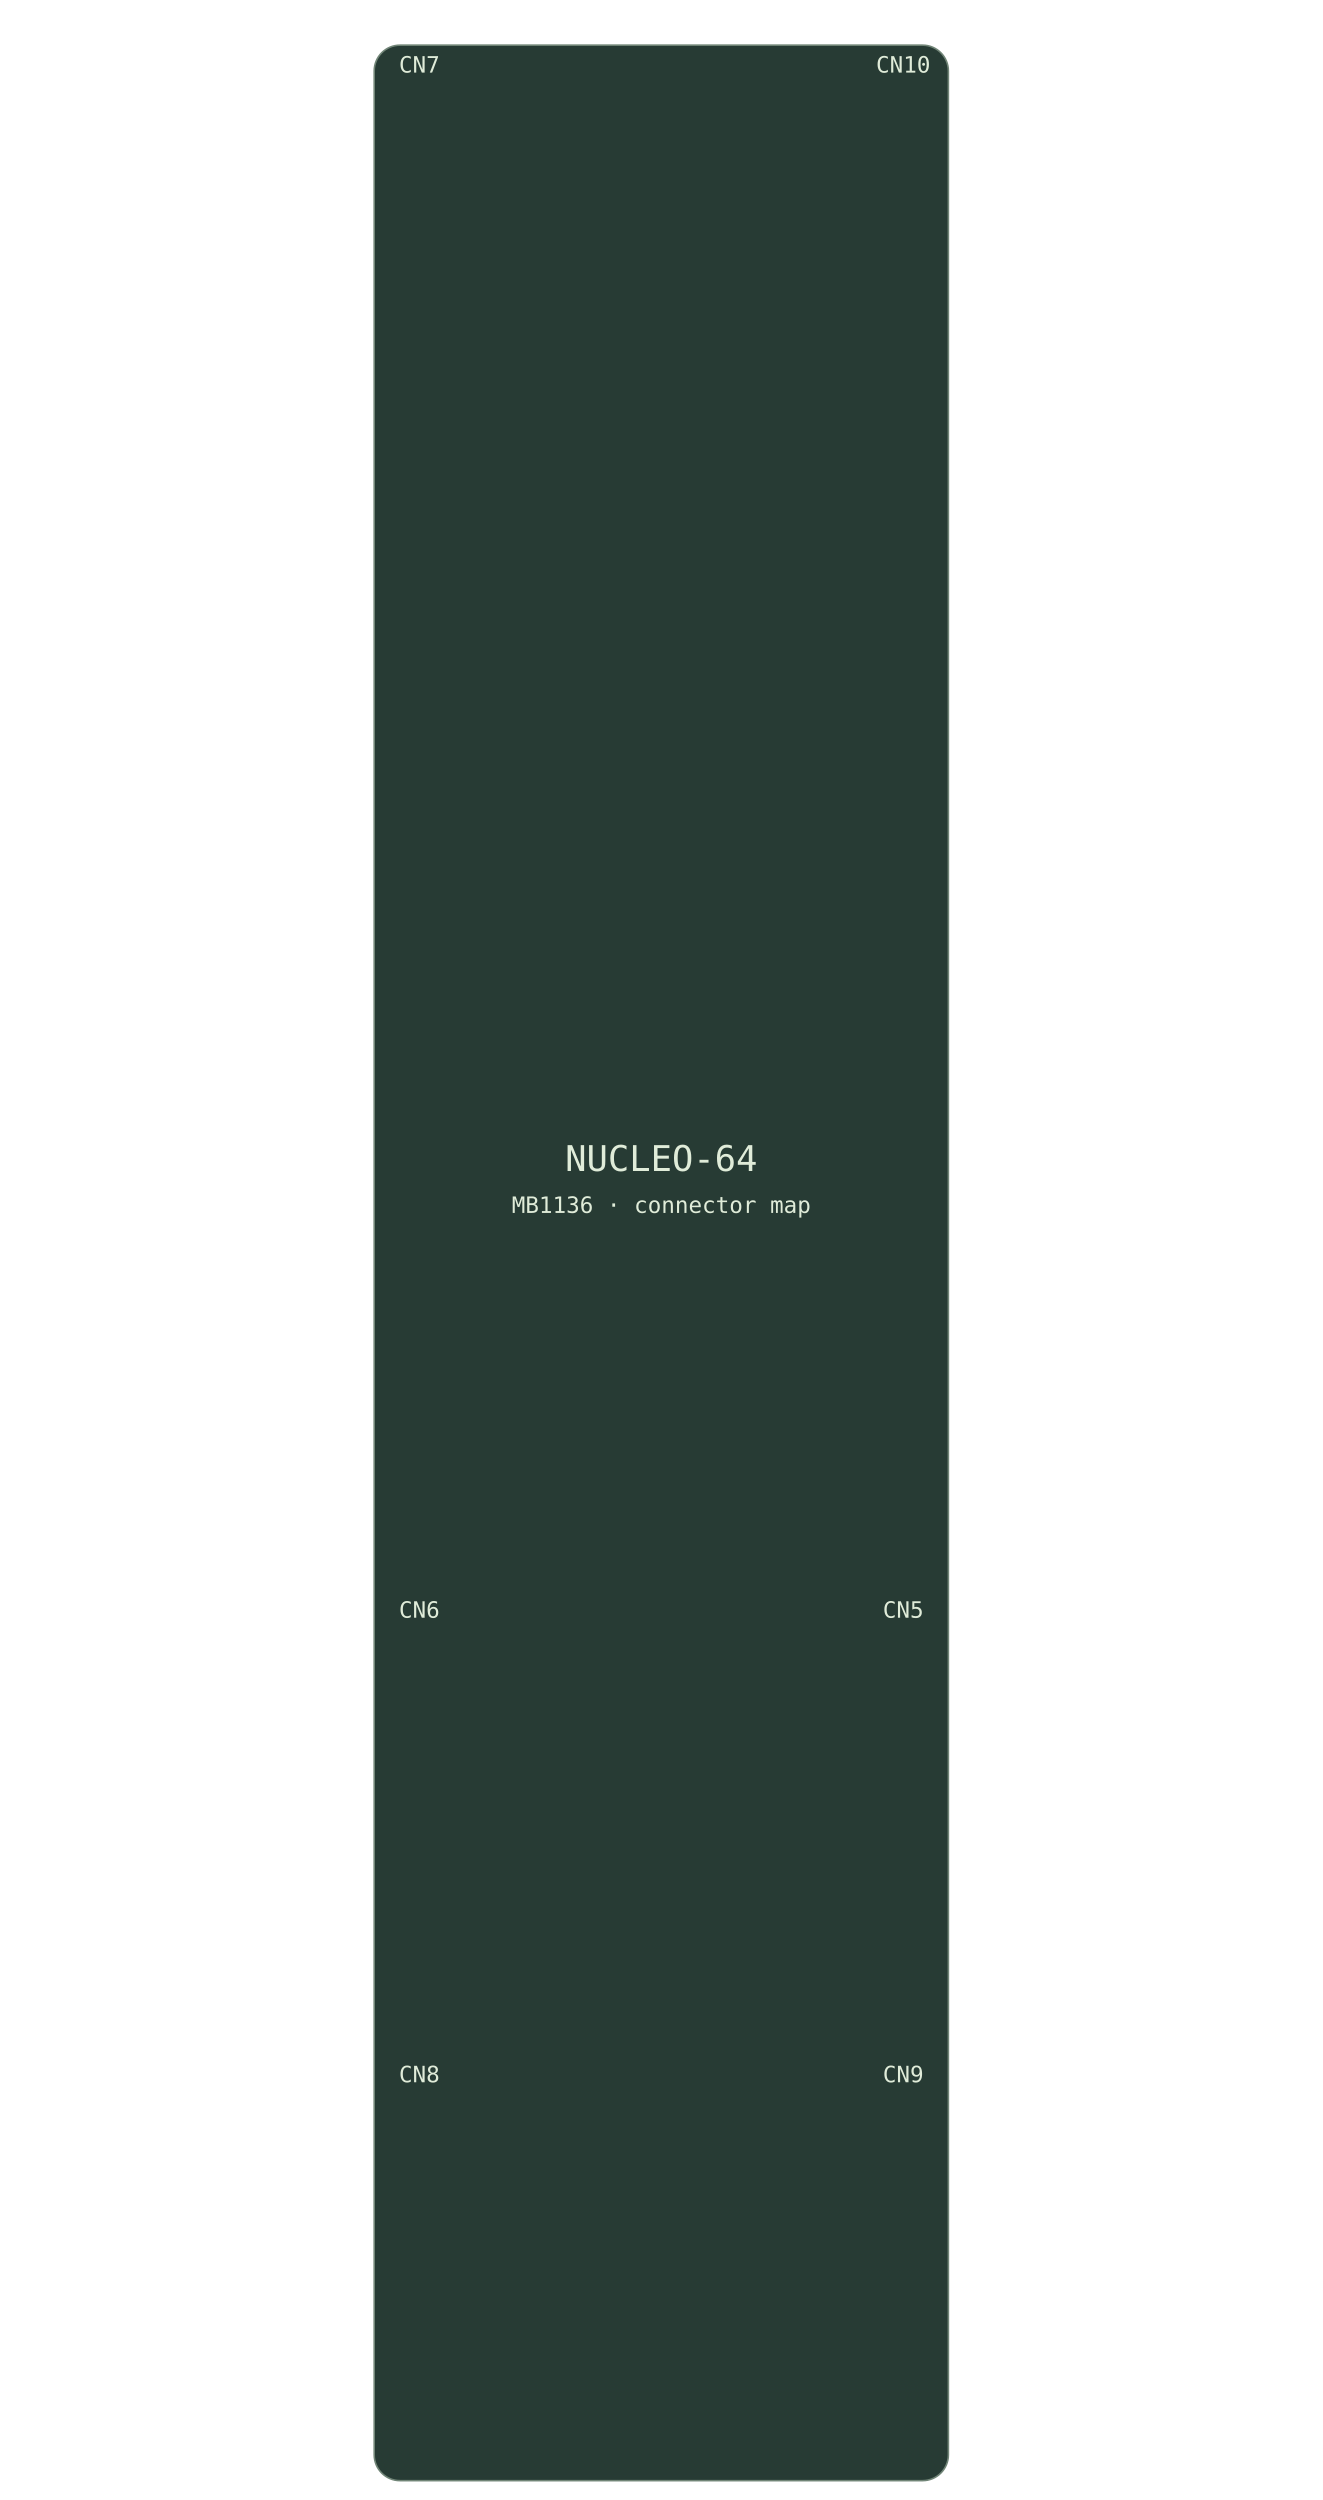
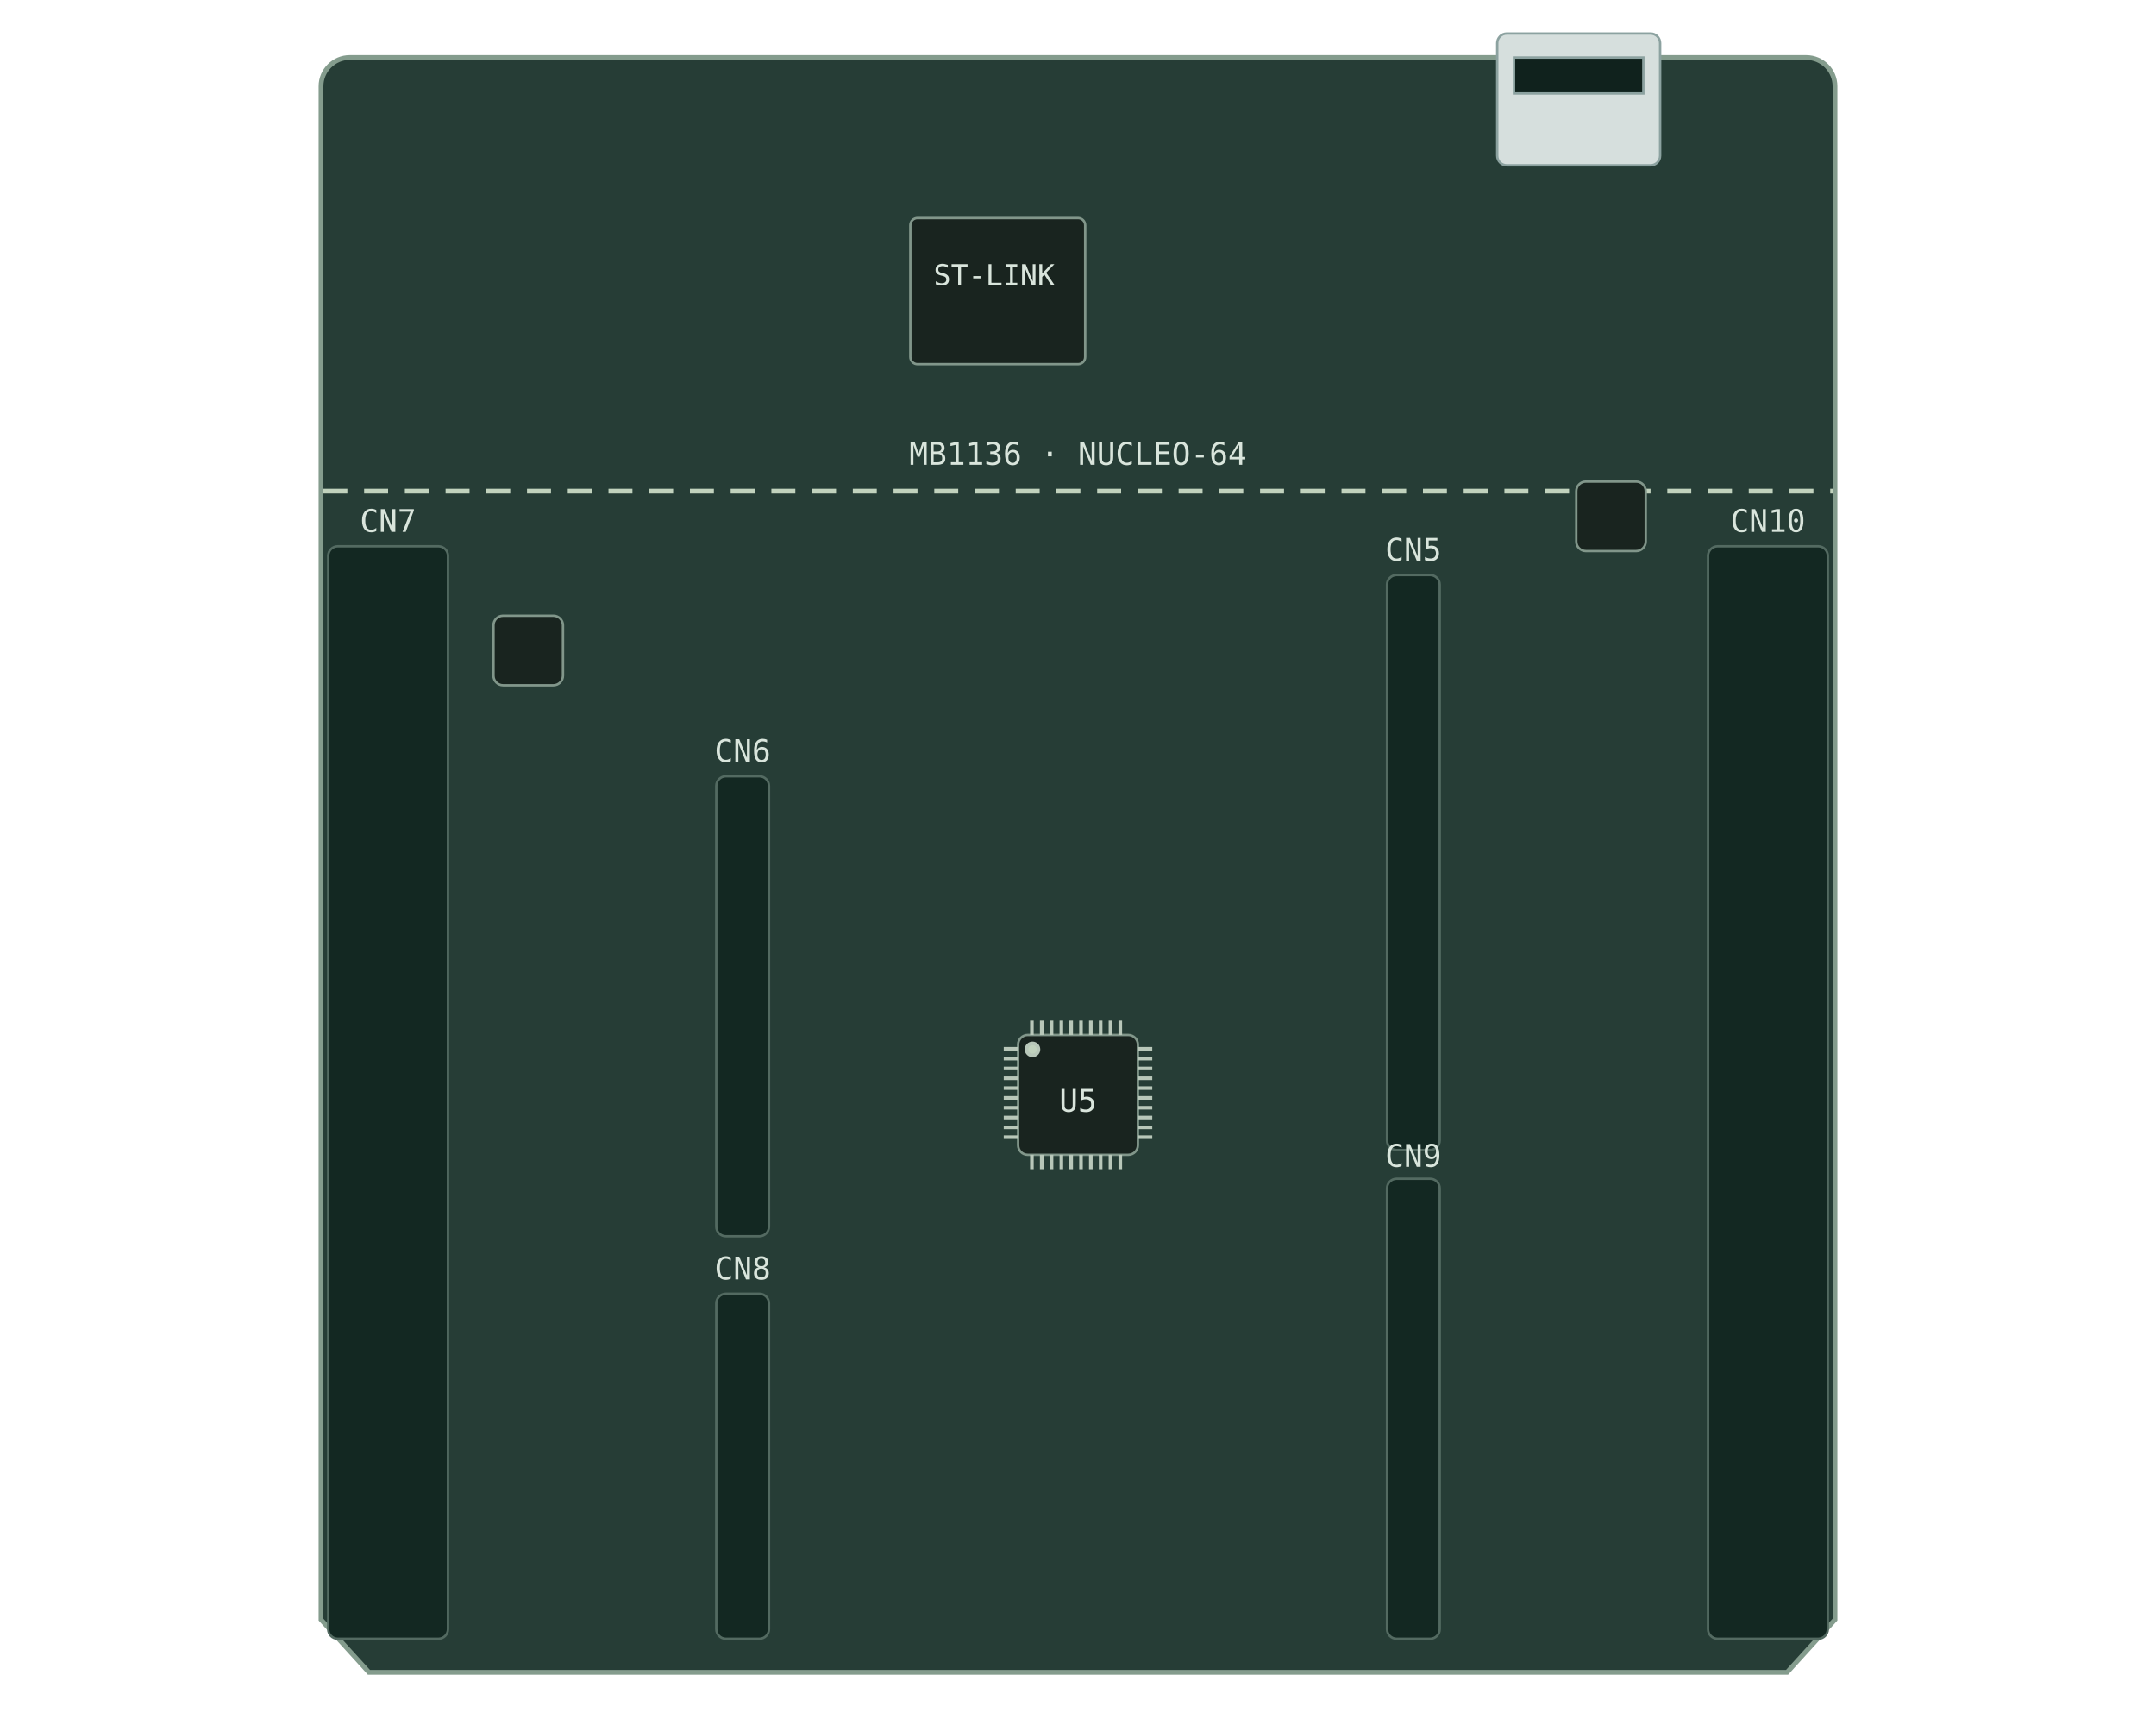
- <svg xmlns="http://www.w3.org/2000/svg" viewBox="0 0 820 1550">
-   <rect x="232" y="28" width="356" height="1510" rx="16" fill="#273b34" stroke="#718577" />
-   <g fill="#e0ecd9" font-family="monospace" font-size="14" text-anchor="middle">
-     <text x="260" y="45">CN7</text>
-     <text x="560" y="45">CN10</text>
-     <text x="260" y="1003">CN6</text>
-     <text x="560" y="1003">CN5</text>
-     <text x="260" y="1291">CN8</text>
-     <text x="560" y="1291">CN9</text>
-     <text x="410" y="726" font-size="22">NUCLEO-64</text>
-     <text x="410" y="752">MB1136 · connector map</text>
+ <svg xmlns="http://www.w3.org/2000/svg" viewBox="0 0 900 720">
+   <path d="M146 24h608a12 12 0 0 1 12 12v640l-20 22H154l-20-22V36a12 12 0 0 1 12-12Z" fill="#263d36" stroke="#849c8d" stroke-width="2" />
+   <path d="M135 205h630" stroke="#c1d2bd" stroke-width="2" stroke-dasharray="10 7" />
+   <g fill="#132822" stroke="#536a61">
+     <rect x="137" y="228" width="50" height="456" rx="4" />
+     <rect x="713" y="228" width="50" height="456" rx="4" />
+     <rect x="299" y="324" width="22" height="192" rx="4" />
+     <rect x="299" y="540" width="22" height="144" rx="4" />
+     <rect x="579" y="240" width="22" height="240" rx="4" />
+     <rect x="579" y="492" width="22" height="192" rx="4" />
+   </g>
+   <g fill="#d6dfdd" stroke="#8ca2a0">
+     <rect x="625" y="14" width="68" height="55" rx="4" />
+     <path d="M632 24h54v15h-54z" fill="#10221d" />
+   </g>
+   <g fill="#19241f" stroke="#81968a">
+     <rect x="380" y="91" width="73" height="61" rx="3" />
+     <rect x="425" y="432" width="50" height="50" rx="4" />
+     <rect x="206" y="257" width="29" height="29" rx="4" />
+     <rect x="658" y="201" width="29" height="29" rx="4" />
+   </g>
+   <g stroke="#b8c7b9" stroke-width="1.5">
+     <path d="M430 429h40m-40 56h40m-48-48v40m56-40v40" stroke-dasharray="1.5 2.6" stroke-width="6" />
+     <circle cx="431" cy="438" r="2.5" fill="#c1d2bd" />
+   </g>
+   <g fill="#d9e5dc" font-family="monospace" text-anchor="middle">
+     <text x="415" y="119" font-size="12">ST-LINK</text>
+     <text x="450" y="194" font-size="13">MB1136 · NUCLEO-64</text>
+     <text x="450" y="464" font-size="13">U5</text>
+     <text x="162" y="222" font-size="13">CN7</text>
+     <text x="738" y="222" font-size="13">CN10</text>
+     <text x="310" y="318" font-size="13">CN6</text>
+     <text x="310" y="534" font-size="13">CN8</text>
+     <text x="590" y="234" font-size="13">CN5</text>
+     <text x="590" y="487" font-size="13">CN9</text>
  </g>
</svg>
